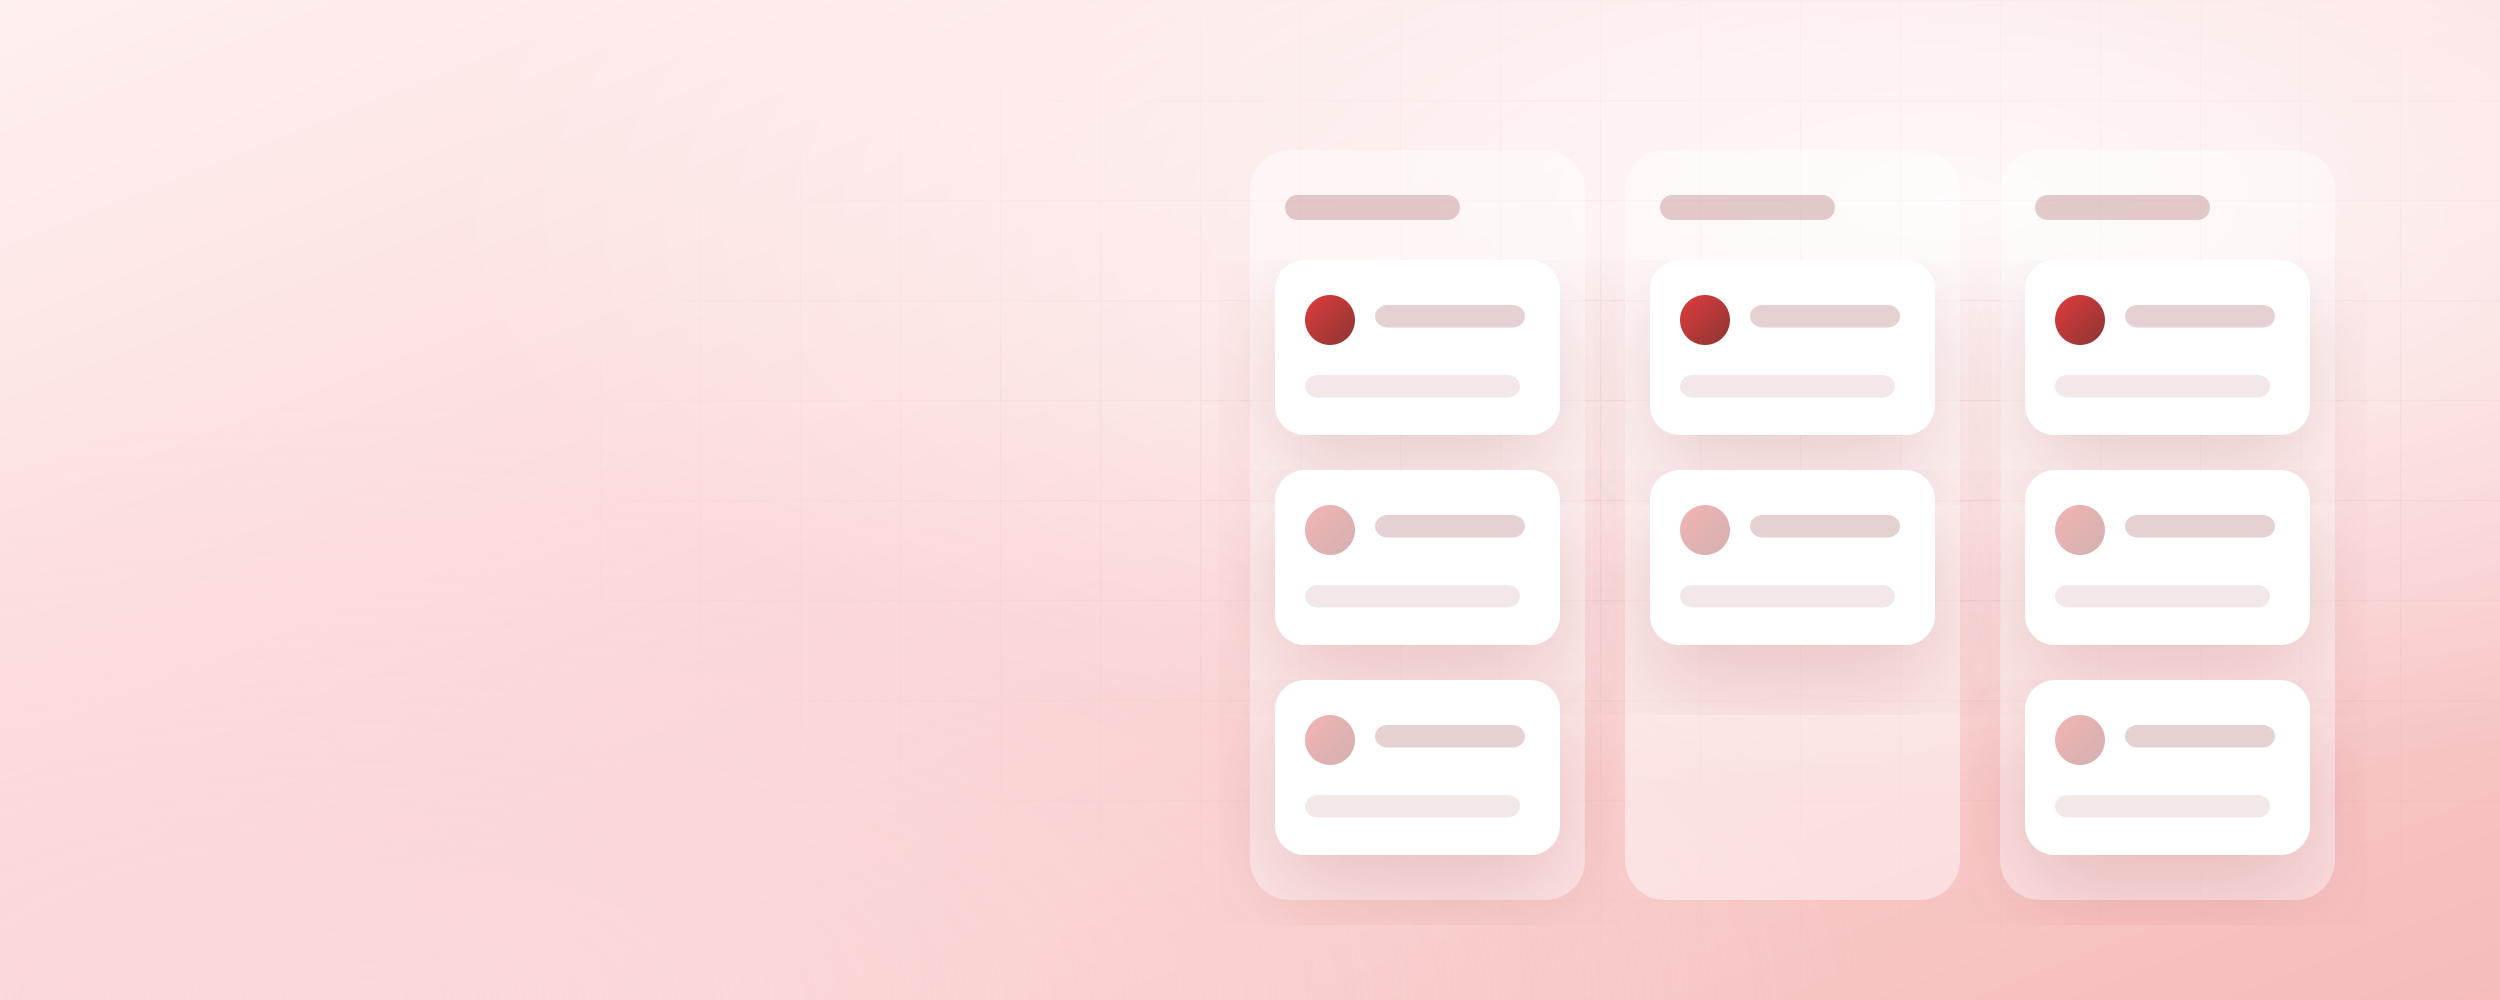
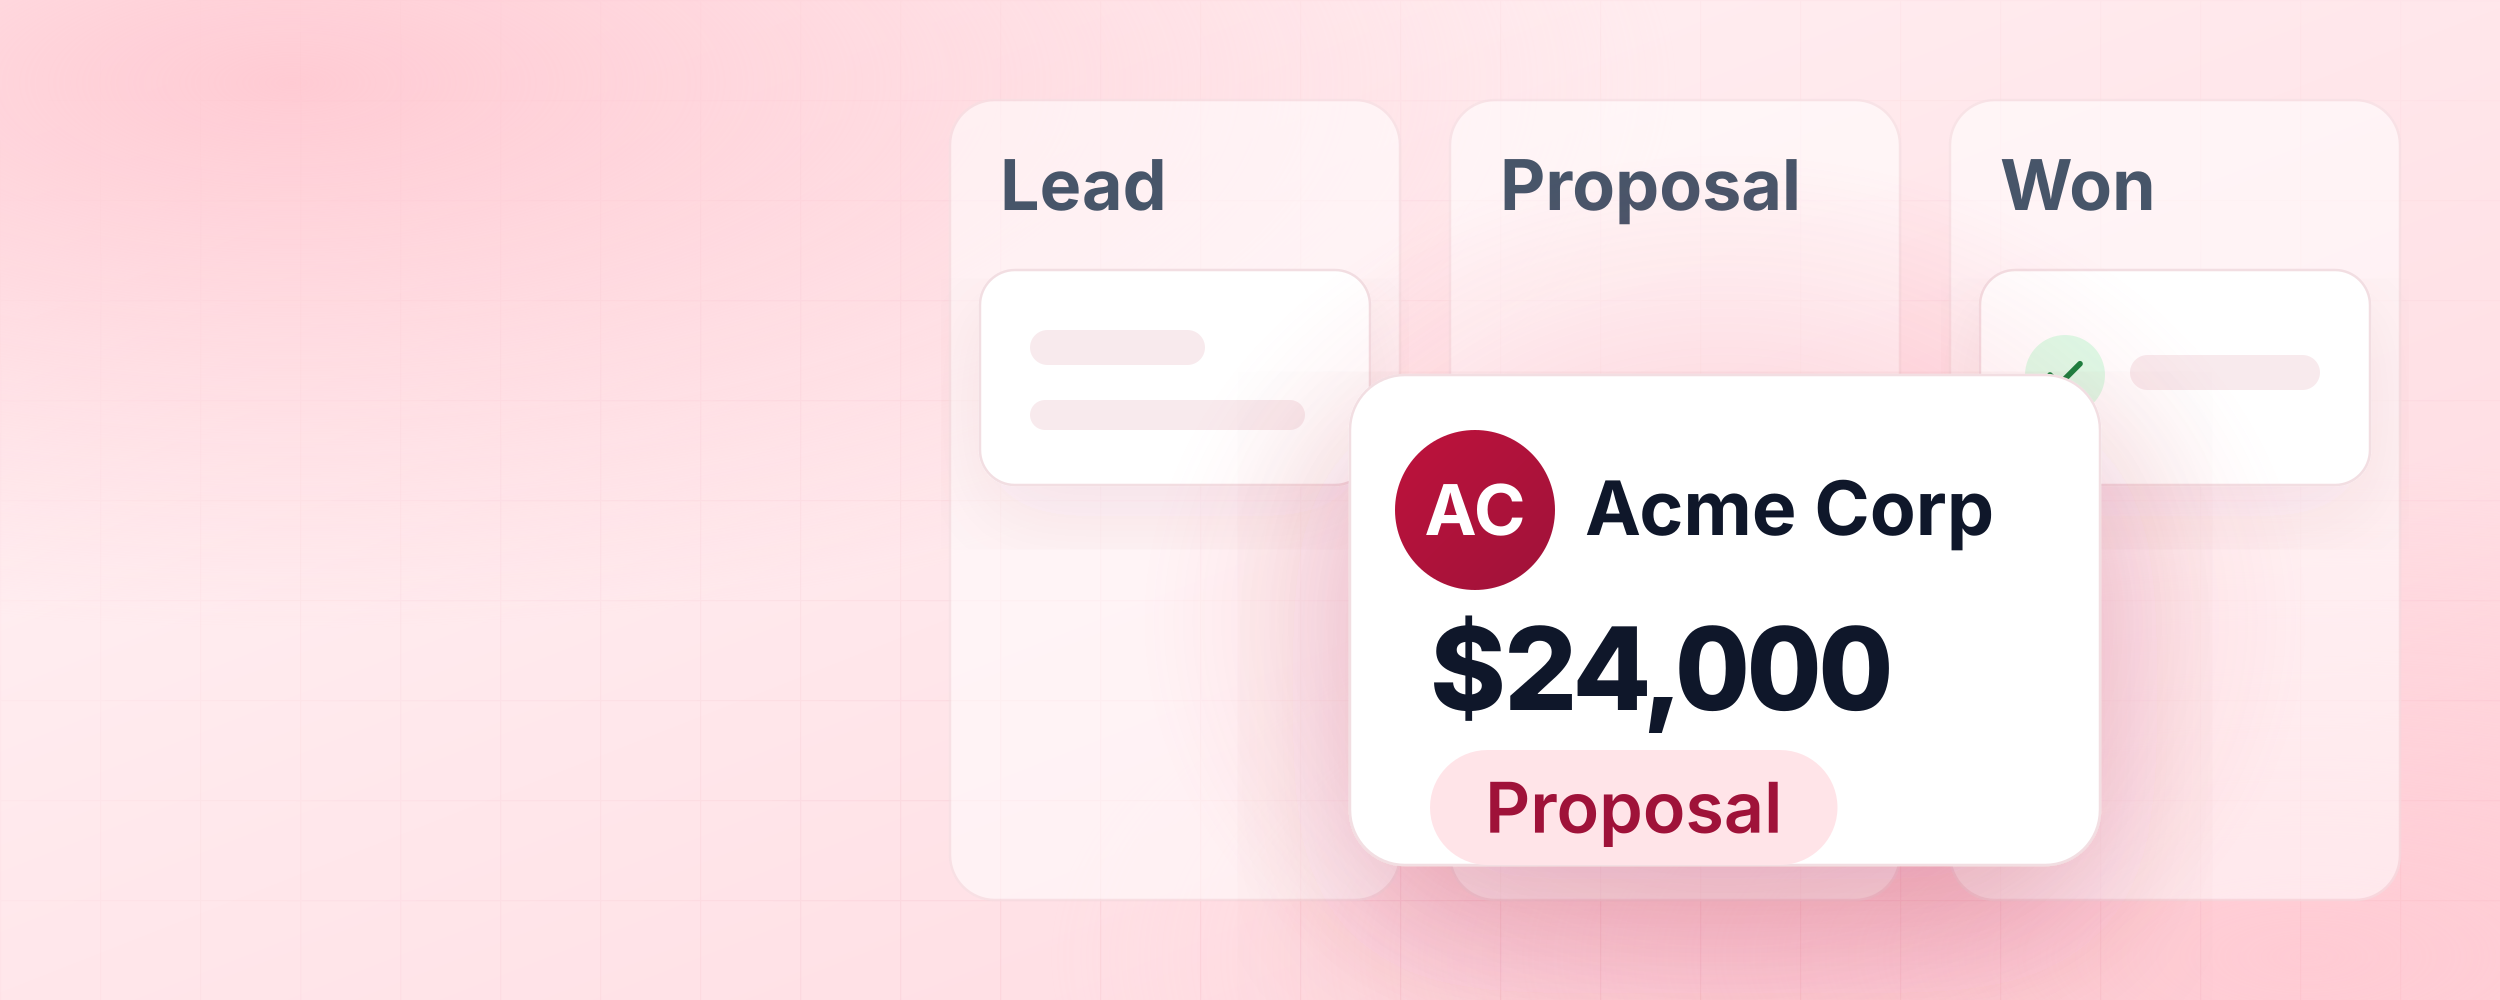
- <svg xmlns="http://www.w3.org/2000/svg" viewBox="0 0 1000 400" width="1000" height="400" role="img">
+ <svg xmlns="http://www.w3.org/2000/svg" xmlns:xlink="http://www.w3.org/1999/xlink" viewBox="0 0 1000 400" width="1000" height="400" role="img">
  <defs>
    <linearGradient id="bg" x1="0" y1="0" x2="1" y2="1">
-       <stop offset="0" stop-color="#FFF0F0" />
-       <stop offset="1" stop-color="#F6BCBC" />
+       <stop offset="0" stop-color="#FFF7F8" />
+       <stop offset="1" stop-color="#FFD6DD" />
    </linearGradient>
-     <radialGradient id="glA" cx=".78" cy=".2" r=".6">
-       <stop offset="0" stop-color="#FFFFFF" stop-opacity=".85" />
-       <stop offset="1" stop-color="#FFFFFF" stop-opacity="0" />
+     <radialGradient id="glowA" cx="0.12" cy="0.08" r="0.55">
+       <stop offset="0" stop-color="#FFC9D2" stop-opacity="0.95" />
+       <stop offset="1" stop-color="#FFC9D2" stop-opacity="0" />
    </radialGradient>
-     <radialGradient id="glB" cx=".15" cy="1" r=".6">
-       <stop offset="0" stop-color="#FCDADA" stop-opacity=".9" />
-       <stop offset="1" stop-color="#FCDADA" stop-opacity="0" />
+     <radialGradient id="glowB" cx="0.92" cy="0.96" r="0.5">
+       <stop offset="0" stop-color="#FFC9D2" stop-opacity="0.85" />
+       <stop offset="1" stop-color="#FFC9D2" stop-opacity="0" />
    </radialGradient>
+     <linearGradient id="gAcc" x1="0" y1="0" x2="1" y2="1">
+       <stop offset="0" stop-color="#BE123C" />
+       <stop offset="1" stop-color="#9F1239" />
+     </linearGradient>
+     <linearGradient id="gStroke" x1="0" y1="0" x2="1" y2="0">
+       <stop offset="0" stop-color="#FDA4AF" />
+       <stop offset="1" stop-color="#FB7185" />
+     </linearGradient>
    <pattern id="grid" width="40" height="40" patternUnits="userSpaceOnUse">
-       <path d="M40 0H0V40" fill="none" stroke="#7F1D1D" stroke-opacity=".07" stroke-width="1" />
+       <path d="M40 0H0V40" fill="none" stroke="#BE123C" stroke-opacity="0.07" stroke-width="1" />
    </pattern>
-     <radialGradient id="gm" cx=".72" cy=".45" r=".55">
-       <stop offset="0" stop-color="#fff" />
-       <stop offset="1" stop-color="#000" />
+     <radialGradient id="fade" cx="0.5" cy="0.45" r="0.65">
+       <stop offset="0" stop-color="#fff" stop-opacity="1" />
+       <stop offset="1" stop-color="#fff" stop-opacity="0" />
    </radialGradient>
-     <mask id="fade">
-       <rect width="1000" height="400" fill="url(#gm)" />
+     <mask id="gridMask">
+       <rect width="1200" height="800" fill="url(#fade)" />
    </mask>
-     <filter id="e1" x="-20%" y="-20%" width="140%" height="160%">
-       <feDropShadow dx="0" dy="2" stdDeviation="2" flood-color="#7F1D1D" flood-opacity=".10" />
-       <feDropShadow dx="0" dy="14" stdDeviation="18" flood-color="#7F1D1D" flood-opacity=".16" />
+     <filter id="e1" x="-10%" y="-10%" width="120%" height="140%">
+       <feDropShadow dx="0" dy="1" stdDeviation="1.2" flood-color="#0F172A" flood-opacity="0.07" />
+       <feDropShadow dx="0" dy="12" stdDeviation="18" flood-color="#881337" flood-opacity="0.08" />
    </filter>
-     <filter id="e2" x="-30%" y="-30%" width="160%" height="180%">
-       <feDropShadow dx="0" dy="3" stdDeviation="3" flood-color="#7F1D1D" flood-opacity=".12" />
-       <feDropShadow dx="0" dy="24" stdDeviation="26" flood-color="#7F1D1D" flood-opacity=".24" />
+     <filter id="e2" x="-15%" y="-15%" width="130%" height="160%">
+       <feDropShadow dx="0" dy="2" stdDeviation="3" flood-color="#0F172A" flood-opacity="0.10" />
+       <feDropShadow dx="0" dy="28" stdDeviation="34" flood-color="#881337" flood-opacity="0.20" />
    </filter>
-     <linearGradient id="acc" x1="0" y1="0" x2="1" y2="1">
-       <stop offset="0" stop-color="#DC2626" />
-       <stop offset="1" stop-color="#7F1D1D" />
-     </linearGradient>
+     <radialGradient id="spot" cx="0.5" cy="0.5" r="0.5">
+       <stop offset="0" stop-color="#F43F5E" stop-opacity="0.24" />
+       <stop offset="1" stop-color="#F43F5E" stop-opacity="0" />
+     </radialGradient>
+     <path id="g700_L" d="M135 0V1490H440V253H1083V0Z" />
+     <path id="g700_e" d="M633 -22Q462 -22 338.0 48.0Q214 118 147.5 247.0Q81 376 81 553Q81 726 147.5 856.0Q214 986 334.5 1059.0Q455 1132 618 1132Q764 1132 883.0 1070.0Q1002 1008 1072.5 882.0Q1143 756 1143 565V481H378Q383 344 454.0 274.0Q525 204 638 204Q717 204 773.5 237.5Q830 271 854 336L1126 285Q1085 146 956.5 62.0Q828 -22 633 -22ZM380 669H854Q843 778 784.0 842.0Q725 906 621 906Q513 906 451.0 839.5Q389 773 380 669Z" />
+     <path id="g700_a" d="M440 -22Q280 -22 174.0 62.5Q68 147 68 313Q68 438 128.0 509.0Q188 580 284.0 613.0Q380 646 490 656Q634 670 697.5 685.5Q761 701 761 756V761Q761 832 715.5 871.0Q670 910 586 910Q499 910 446.0 872.5Q393 835 375 781L100 827Q143 972 271.5 1052.0Q400 1132 587 1132Q707 1132 815.5 1094.0Q924 1056 992.5 972.5Q1061 889 1061 753V0H777V155H767Q726 77 645.0 27.5Q564 -22 440 -22ZM525 189Q630 189 696.5 250.0Q763 311 763 400V521Q745 508 704.5 498.5Q664 489 619.0 481.5Q574 474 541 470Q458 458 407.0 423.0Q356 388 356 321Q356 256 403.5 222.5Q451 189 525 189Z" />
+     <path id="g700_d" d="M537 -19Q408 -19 305.0 47.5Q202 114 141.5 242.5Q81 371 81 557Q81 748 143.0 876.0Q205 1004 308.0 1068.0Q411 1132 535 1132Q630 1132 693.0 1100.0Q756 1068 794.5 1021.0Q833 974 853 930H863V1490H1163V0H868V179H853Q832 134 793.0 88.5Q754 43 691.0 12.0Q628 -19 537 -19ZM629 222Q743 222 806.0 314.0Q869 406 869 558Q869 710 806.5 801.0Q744 892 629 892Q511 892 450.0 798.5Q389 705 389 558Q389 410 450.5 316.0Q512 222 629 222Z" />
+     <path id="g700_P" d="M135 0V1490H716Q886 1490 1005.0 1425.5Q1124 1361 1186.5 1247.5Q1249 1134 1249 987Q1249 839 1185.5 726.5Q1122 614 1001.0 550.5Q880 487 709 487H440V0ZM440 733H660Q800 733 867.0 804.0Q934 875 934 987Q934 1100 867.0 1169.0Q800 1238 659 1238H440Z" />
+     <path id="g700_r" d="M128 0V1118H418V923H430Q461 1026 533.5 1079.5Q606 1133 700 1133Q751 1133 797 1123V855Q777 861 738.5 865.5Q700 870 667 870Q563 870 495.5 805.0Q428 740 428 636V0Z" />
+     <path id="g700_o" d="M628 -22Q460 -22 337.0 50.5Q214 123 147.5 252.5Q81 382 81 554Q81 727 147.5 857.0Q214 987 337.0 1059.5Q460 1132 628 1132Q796 1132 919.0 1059.5Q1042 987 1108.5 857.0Q1175 727 1175 554Q1175 382 1108.5 252.5Q1042 123 919.0 50.5Q796 -22 628 -22ZM628 214Q748 214 809.0 311.0Q870 408 870 555Q870 703 809.0 799.5Q748 896 628 896Q508 896 447.5 799.5Q387 703 387 555Q387 408 447.5 311.0Q508 214 628 214Z" />
+     <path id="g700_p" d="M128 -418V1118H423V930H437Q457 974 495.5 1021.0Q534 1068 597.5 1100.0Q661 1132 756 1132Q880 1132 983.0 1068.0Q1086 1004 1147.5 876.0Q1209 748 1209 557Q1209 371 1149.0 242.5Q1089 114 986.0 47.5Q883 -19 754 -19Q663 -19 600.0 12.0Q537 43 497.5 88.5Q458 134 437 179H428V-418ZM662 222Q779 222 840.5 316.0Q902 410 902 558Q902 705 841.0 798.5Q780 892 662 892Q546 892 483.5 801.0Q421 710 421 558Q421 406 484.0 314.0Q547 222 662 222Z" />
+     <path id="g700_s" d="M572 -22Q370 -22 238.5 64.0Q107 150 78 306L357 354Q400 198 581 198Q667 198 716.5 230.5Q766 263 766 313Q766 398 622 428L429 468Q107 534 107 785Q107 946 236.0 1039.0Q365 1132 577 1132Q776 1132 894.0 1051.0Q1012 970 1043 834L777 787Q759 844 711.0 880.5Q663 917 581 917Q507 917 457.0 885.5Q407 854 407 804Q407 762 439.5 732.5Q472 703 551 687L752 647Q1072 582 1072 345Q1072 235 1008.0 152.5Q944 70 831.0 24.0Q718 -22 572 -22Z" />
+     <path id="g700_l" d="M428 1490V0H128V1490Z" />
+     <path id="g700_W" d="M449 0 49 1490H382L555 757Q578 654 597.5 537.0Q617 420 635 305Q655 420 676.0 537.0Q697 654 722 757L904 1490H1221L1402 757Q1427 655 1448.0 539.0Q1469 423 1489 309Q1507 423 1526.5 539.0Q1546 655 1569 757L1742 1490H2076L1675 0H1327L1129 762Q1109 843 1093.0 932.5Q1077 1022 1061 1118Q1047 1025 1032.0 935.5Q1017 846 995 762L798 0Z" />
+     <path id="g700_n" d="M428 647V0H128V1118H411L415 887Q462 1004 548.0 1068.0Q634 1132 763 1132Q937 1132 1042.0 1020.0Q1147 908 1147 711V0H847V659Q847 763 793.5 822.0Q740 881 645 881Q549 881 488.5 819.5Q428 758 428 647Z" />
+     <path id="g700_A" d="M49 0 558 1490H958L1480 0H1141L1026 346H497L386 0ZM573 585H947L902 719Q866 833 830.0 966.0Q794 1099 755 1251Q718 1097 684.0 964.0Q650 831 616 719Z" />
+     <path id="g700_C" d="M786 -20Q587 -20 431.0 70.0Q275 160 184.5 331.0Q94 502 94 744Q94 987 185.0 1158.5Q276 1330 433.0 1420.0Q590 1510 786 1510Q955 1510 1092.0 1447.5Q1229 1385 1317.0 1266.5Q1405 1148 1427 981H1118Q1097 1102 1008.5 1170.5Q920 1239 792 1239Q618 1239 511.0 1110.0Q404 981 404 744Q404 502 511.5 376.5Q619 251 791 251Q918 251 1007.5 319.5Q1097 388 1119 510H1428Q1411 371 1330.0 250.5Q1249 130 1111.5 55.0Q974 -20 786 -20Z" />
+     <path id="g700_c" d="M628 -22Q459 -22 336.5 50.5Q214 123 147.5 252.5Q81 382 81 554Q81 727 147.5 857.0Q214 987 336.5 1059.5Q459 1132 628 1132Q827 1132 960.0 1032.5Q1093 933 1125 760L846 708Q827 795 772.5 845.5Q718 896 631 896Q511 896 449.0 801.5Q387 707 387 555Q387 405 449.0 309.5Q511 214 631 214Q718 214 774.0 266.5Q830 319 848 409L1127 358Q1095 181 962.0 79.5Q829 -22 628 -22Z" />
+     <path id="g700_m" d="M128 0V1118H406L418 901Q463 1023 550.0 1079.0Q637 1135 737 1135Q949 1135 1025 884Q1072 1013 1170.5 1074.0Q1269 1135 1384 1135Q1538 1135 1639.5 1035.5Q1741 936 1741 754V0H1441V697Q1441 791 1389.5 837.5Q1338 884 1263 884Q1178 884 1128.5 830.0Q1079 776 1079 688V0H789V705Q789 787 740.5 835.5Q692 884 615 884Q536 884 482.0 830.5Q428 777 428 676V0Z" />
+     <path id="g800_dollar" d="M630 -194V-18Q376 -5 226.0 121.5Q76 248 72 492H411Q416 397 474.5 343.0Q533 289 630 277V612L524 637Q331 681 221.0 781.0Q111 881 111 1049Q111 1178 177.0 1277.5Q243 1377 360.0 1437.0Q477 1497 630 1508V1684H750V1508Q905 1498 1019.0 1437.5Q1133 1377 1195.5 1276.5Q1258 1176 1260 1046H921Q908 1189 750 1213V895L825 877Q1041 829 1160.5 720.0Q1280 611 1280 432Q1280 231 1140.0 112.5Q1000 -6 750 -18V-194ZM750 278Q831 290 877.0 331.5Q923 373 923 433Q923 487 880.0 522.0Q837 557 750 583ZM630 924V1213Q553 1202 514.5 1164.0Q476 1126 476 1073Q476 1016 517.0 981.5Q558 947 630 924Z" />
+     <path id="g800_two_tf" d="M122 0V253L664 732Q756 816 807.5 882.5Q859 949 859 1034Q859 1127 799.0 1180.0Q739 1233 647 1233Q552 1233 495.0 1177.0Q438 1121 438 1019H102Q102 1170 170.5 1280.0Q239 1390 362.0 1450.0Q485 1510 648 1510Q816 1510 940.5 1453.5Q1065 1397 1133.0 1295.5Q1201 1194 1201 1061Q1201 976 1167.5 893.0Q1134 810 1046.0 708.5Q958 607 797 467L612 295V285H1220V0Z" />
+     <path id="g800_four_tf" d="M43 249V525L655 1490H1100V528H1279V249H1100V0H761V249ZM769 528V1114H757L394 540V528Z" />
+     <path id="g800_comma_tf" d="M36 -410 124 232H462L266 -410Z" />
+     <path id="g800_zero_tf" d="M661 -20Q365 -20 218.5 181.5Q72 383 72 744Q72 1106 219.0 1308.0Q366 1510 661 1510Q956 1510 1103.0 1307.5Q1250 1105 1250 744Q1250 383 1103.5 181.5Q957 -20 661 -20ZM661 269Q784 269 841.5 384.0Q899 499 899 744Q899 992 841.5 1107.5Q784 1223 661 1223Q538 1223 480.5 1107.5Q423 992 423 744Q423 499 480.5 384.0Q538 269 661 269Z" />
+     <path id="g600_P" d="M150 0V1490H707Q878 1490 995.0 1426.0Q1112 1362 1172.0 1250.5Q1232 1139 1232 997Q1232 854 1171.5 742.5Q1111 631 993.0 567.5Q875 504 703 504H417V0ZM417 724H668Q819 724 889.0 801.0Q959 878 959 997Q959 1116 889.0 1191.0Q819 1266 666 1266H417Z" />
+     <path id="g600_r" d="M138 0V1118H390V931H402Q432 1028 507.0 1080.5Q582 1133 678 1133Q728 1133 773 1126V887Q757 891 721.0 895.5Q685 900 650 900Q541 900 469.5 832.5Q398 765 398 658V0Z" />
+     <path id="g600_o" d="M623 -23Q460 -23 340.0 49.5Q220 122 154.5 251.5Q89 381 89 553Q89 727 154.5 857.5Q220 988 340.0 1060.0Q460 1132 623 1132Q786 1132 906.0 1060.0Q1026 988 1092.0 857.5Q1158 727 1158 553Q1158 381 1092.0 251.5Q1026 122 906.0 49.5Q786 -23 623 -23ZM623 188Q714 188 774.0 237.0Q834 286 864.0 369.0Q894 452 894 554Q894 657 864.0 740.0Q834 823 774.0 872.0Q714 921 623 921Q533 921 473.0 872.0Q413 823 383.5 740.0Q354 657 354 554Q354 452 383.5 369.0Q413 286 473.0 237.0Q533 188 623 188Z" />
+     <path id="g600_p" d="M138 -418V1118H392V933H409Q428 972 465.0 1018.5Q502 1065 566.0 1098.5Q630 1132 729 1132Q858 1132 962.5 1066.0Q1067 1000 1128.5 871.5Q1190 743 1190 557Q1190 373 1129.5 244.0Q1069 115 965.0 47.5Q861 -20 728 -20Q632 -20 568.5 12.5Q505 45 467.0 91.0Q429 137 409 177H398V-418ZM658 194Q788 194 855.5 297.5Q923 401 923 558Q923 714 856.5 816.0Q790 918 658 918Q529 918 461.0 819.5Q393 721 393 558Q393 395 462.0 294.5Q531 194 658 194Z" />
+     <path id="g600_s" d="M561 -23Q368 -23 242.5 59.5Q117 142 88 294L331 340Q375 176 566 176Q662 176 718.5 214.5Q775 253 775 310Q775 405 624 438L433 479Q119 547 119 792Q119 896 176.0 972.0Q233 1048 334.5 1090.0Q436 1132 570 1132Q760 1132 870.5 1053.0Q981 974 1015 844L783 798Q763 856 713.0 897.0Q663 938 573 938Q491 938 435.0 901.5Q379 865 379 808Q379 759 415.5 727.5Q452 696 538 677L728 637Q1041 570 1041 335Q1041 229 980.0 148.5Q919 68 810.5 22.5Q702 -23 561 -23Z" />
+     <path id="g600_a" d="M450 -23Q344 -23 259.0 15.5Q174 54 125.0 129.0Q76 204 76 314Q76 440 137.5 509.5Q199 579 296.5 610.5Q394 642 502 653Q648 669 713.0 682.5Q778 696 778 754V759Q778 841 728.0 886.5Q678 932 583 932Q485 932 427.0 889.0Q369 846 349 791L108 840Q157 988 285.5 1060.0Q414 1132 582 1132Q661 1132 741.5 1113.5Q822 1095 889.0 1051.5Q956 1008 997.0 933.5Q1038 859 1038 747V0H789V154H779Q742 82 661.0 29.5Q580 -23 450 -23ZM517 170Q637 170 708.5 239.0Q780 308 780 401V533Q762 519 716.0 508.5Q670 498 618.5 490.5Q567 483 533 478Q445 466 386.5 430.0Q328 394 328 317Q328 245 381.0 207.5Q434 170 517 170Z" />
+     <path id="g600_l" d="M398 1490V0H138V1490Z" />
  </defs>
+   <style>
+ .pulse{transform-box:fill-box;transform-origin:center;animation:pulse 2.4s cubic-bezier(.2,.7,.3,1) infinite}
+ @keyframes pulse{0%{transform:scale(1);opacity:.30}75%{transform:scale(2.1);opacity:0}100%{transform:scale(2.1);opacity:0}}
+ .caret{animation:blink 1.1s steps(1) infinite}
+ @keyframes blink{0%,55%{opacity:1}56%,100%{opacity:0}}
+ .press{transform-box:fill-box;transform-origin:0 0;animation:press 3.2s ease-in-out infinite}
+ @keyframes press{0%,58%,100%{transform:translate(0,0) scale(1)}66%{transform:translate(1.5px,2px) scale(.9)}74%{transform:translate(0,0) scale(1)}}
+ .ripple{transform-box:fill-box;transform-origin:center;opacity:0;animation:ripple 3.2s ease-out infinite}
+ @keyframes ripple{0%,62%{opacity:0;transform:scale(.4)}68%{opacity:.5}100%{opacity:0;transform:scale(2.4)}}
+ .sweep{animation:sweep 4.8s cubic-bezier(.45,0,.2,1) infinite}
+ @keyframes sweep{0%{transform:translateY(-470px);opacity:0}8%{opacity:1}72%{transform:translateY(0);opacity:1}100%{transform:translateY(0);opacity:1}}
+ .ring{transform-box:fill-box;transform-origin:50% 12%;animation:ring 4s ease-in-out infinite}
+ @keyframes ring{0%,70%,100%{transform:rotate(0)}74%{transform:rotate(14deg)}78%{transform:rotate(-12deg)}82%{transform:rotate(8deg)}86%{transform:rotate(-4deg)}90%{transform:rotate(0)}}
+ .glow{animation:glow 2.6s ease-in-out infinite}
+ @keyframes glow{0%,100%{opacity:1}50%{opacity:.45}}
+ .float{animation:float 6s ease-in-out infinite}
+ @keyframes float{0%,100%{transform:translateY(0)}50%{transform:translateY(-6px)}}
+ @media (prefers-reduced-motion: reduce){*{animation:none!important}}
+ </style>
  <rect width="1000" height="400" fill="url(#bg)" />
-   <rect width="1000" height="400" fill="url(#glA)" />
-   <rect width="1000" height="400" fill="url(#glB)" />
-   <rect width="1000" height="400" fill="url(#grid)" mask="url(#fade)" />
-   <rect x="500" y="60" width="134" height="300" rx="16" fill="#fff" fill-opacity="0.45" />
-   <rect x="514" y="78" width="70" height="10" rx="5" fill="#7F1D1D" fill-opacity="0.22" />
-   <g filter="url(#e1)">
-     <rect x="510" y="104" width="114" height="70" rx="12" fill="#fff" fill-opacity="1" />
+   <rect width="1000" height="400" fill="url(#glowA)" />
+   <rect width="1000" height="400" fill="url(#glowB)" />
+   <rect width="1000" height="400" fill="url(#grid)" mask="url(#gridMask)" />
+   <rect x="380" y="40" width="180" height="320" rx="18" fill="#fff" stroke="#F2DEE2" stroke-width="1" opacity="0.55" />
+   <g>
+     <use href="#g700_L" xlink:href="#g700_L" transform="translate(400.00 84.00) scale(0.01367 -0.01367)" fill="#475569" />
+     <use href="#g700_e" xlink:href="#g700_e" transform="translate(415.83 84.00) scale(0.01367 -0.01367)" fill="#475569" />
+     <use href="#g700_a" xlink:href="#g700_a" transform="translate(432.79 84.00) scale(0.01367 -0.01367)" fill="#475569" />
+     <use href="#g700_d" xlink:href="#g700_d" transform="translate(449.04 84.00) scale(0.01367 -0.01367)" fill="#475569" />
  </g>
-   <circle cx="532" cy="128" r="10" fill="url(#acc)" fill-opacity="0.9" />
-   <rect x="550" y="122" width="60" height="9" rx="5" fill="#7F1D1D" fill-opacity="0.2" />
-   <rect x="522" y="150" width="86" height="9" rx="5" fill="#7F1D1D" fill-opacity="0.1" />
-   <g filter="url(#e1)">
-     <rect x="510" y="188" width="114" height="70" rx="12" fill="#fff" fill-opacity="1" />
+   <rect x="580" y="40" width="180" height="320" rx="18" fill="#fff" stroke="#F2DEE2" stroke-width="1" opacity="0.55" />
+   <g>
+     <use href="#g700_P" xlink:href="#g700_P" transform="translate(600.00 84.00) scale(0.01367 -0.01367)" fill="#475569" />
+     <use href="#g700_r" xlink:href="#g700_r" transform="translate(618.14 84.00) scale(0.01367 -0.01367)" fill="#475569" />
+     <use href="#g700_o" xlink:href="#g700_o" transform="translate(628.86 84.00) scale(0.01367 -0.01367)" fill="#475569" />
+     <use href="#g700_p" xlink:href="#g700_p" transform="translate(646.03 84.00) scale(0.01367 -0.01367)" fill="#475569" />
+     <use href="#g700_o" xlink:href="#g700_o" transform="translate(663.68 84.00) scale(0.01367 -0.01367)" fill="#475569" />
+     <use href="#g700_s" xlink:href="#g700_s" transform="translate(680.86 84.00) scale(0.01367 -0.01367)" fill="#475569" />
+     <use href="#g700_a" xlink:href="#g700_a" transform="translate(696.54 84.00) scale(0.01367 -0.01367)" fill="#475569" />
+     <use href="#g700_l" xlink:href="#g700_l" transform="translate(712.79 84.00) scale(0.01367 -0.01367)" fill="#475569" />
  </g>
-   <circle cx="532" cy="212" r="10" fill="url(#acc)" fill-opacity="0.35" />
-   <rect x="550" y="206" width="60" height="9" rx="5" fill="#7F1D1D" fill-opacity="0.2" />
-   <rect x="522" y="234" width="86" height="9" rx="5" fill="#7F1D1D" fill-opacity="0.1" />
-   <g filter="url(#e1)">
-     <rect x="510" y="272" width="114" height="70" rx="12" fill="#fff" fill-opacity="1" />
+   <rect x="780" y="40" width="180" height="320" rx="18" fill="#fff" stroke="#F2DEE2" stroke-width="1" opacity="0.55" />
+   <g>
+     <use href="#g700_W" xlink:href="#g700_W" transform="translate(800.00 84.00) scale(0.01367 -0.01367)" fill="#475569" />
+     <use href="#g700_o" xlink:href="#g700_o" transform="translate(827.66 84.00) scale(0.01367 -0.01367)" fill="#475569" />
+     <use href="#g700_n" xlink:href="#g700_n" transform="translate(844.83 84.00) scale(0.01367 -0.01367)" fill="#475569" />
  </g>
-   <circle cx="532" cy="296" r="10" fill="url(#acc)" fill-opacity="0.35" />
-   <rect x="550" y="290" width="60" height="9" rx="5" fill="#7F1D1D" fill-opacity="0.2" />
-   <rect x="522" y="318" width="86" height="9" rx="5" fill="#7F1D1D" fill-opacity="0.1" />
-   <rect x="650" y="60" width="134" height="300" rx="16" fill="#fff" fill-opacity="0.45" />
-   <rect x="664" y="78" width="70" height="10" rx="5" fill="#7F1D1D" fill-opacity="0.22" />
-   <g filter="url(#e1)">
-     <rect x="660" y="104" width="114" height="70" rx="12" fill="#fff" fill-opacity="1" />
+   <rect x="392" y="108" width="156" height="86" rx="14" fill="#fff" stroke="#F2DEE2" stroke-width="1" filter="url(#e1)" />
+   <rect x="412" y="132" width="70" height="14" rx="7" fill="#F8EAED" />
+   <rect x="412" y="160" width="110" height="12" rx="6" fill="#F8EAED" />
+   <rect x="792" y="108" width="156" height="86" rx="14" fill="#fff" stroke="#F2DEE2" stroke-width="1" filter="url(#e1)" />
+   <circle cx="826" cy="150" r="16" fill="#DCFCE7" />
+   <g transform="translate(817 141) scale(0.75)" fill="none" stroke="#15803D" stroke-width="3" stroke-linecap="round" stroke-linejoin="round">
+     <path d="M20 6 9 17l-5-5" />
  </g>
-   <circle cx="682" cy="128" r="10" fill="url(#acc)" fill-opacity="0.9" />
-   <rect x="700" y="122" width="60" height="9" rx="5" fill="#7F1D1D" fill-opacity="0.2" />
-   <rect x="672" y="150" width="86" height="9" rx="5" fill="#7F1D1D" fill-opacity="0.1" />
-   <g filter="url(#e1)">
-     <rect x="660" y="188" width="114" height="70" rx="12" fill="#fff" fill-opacity="1" />
+   <rect x="852" y="142" width="76" height="14" rx="7" fill="#F8EAED" />
+   <ellipse cx="690.0" cy="248.0" rx="234.0" ry="186.2" fill="url(#spot)" />
+   <rect x="540" y="150" width="300" height="196" rx="22" fill="#fff" stroke="#F2DEE2" stroke-width="1" filter="url(#e2)" />
+   <circle cx="590" cy="204" r="32" fill="url(#gAcc)" />
+   <g>
+     <use href="#g700_A" xlink:href="#g700_A" transform="translate(569.78 214.00) scale(0.01367 -0.01367)" fill="#fff" />
+     <use href="#g700_C" xlink:href="#g700_C" transform="translate(589.51 214.00) scale(0.01367 -0.01367)" fill="#fff" />
  </g>
-   <circle cx="682" cy="212" r="10" fill="url(#acc)" fill-opacity="0.35" />
-   <rect x="700" y="206" width="60" height="9" rx="5" fill="#7F1D1D" fill-opacity="0.2" />
-   <rect x="672" y="234" width="86" height="9" rx="5" fill="#7F1D1D" fill-opacity="0.1" />
-   <rect x="800" y="60" width="134" height="300" rx="16" fill="#fff" fill-opacity="0.45" />
-   <rect x="814" y="78" width="70" height="10" rx="5" fill="#7F1D1D" fill-opacity="0.22" />
-   <g filter="url(#e1)">
-     <rect x="810" y="104" width="114" height="70" rx="12" fill="#fff" fill-opacity="1" />
+   <g>
+     <use href="#g700_A" xlink:href="#g700_A" transform="translate(634.00 214.00) scale(0.01465 -0.01465)" fill="#0F172A" />
+     <use href="#g700_c" xlink:href="#g700_c" transform="translate(655.71 214.00) scale(0.01465 -0.01465)" fill="#0F172A" />
+     <use href="#g700_m" xlink:href="#g700_m" transform="translate(673.36 214.00) scale(0.01465 -0.01465)" fill="#0F172A" />
+     <use href="#g700_e" xlink:href="#g700_e" transform="translate(700.74 214.00) scale(0.01465 -0.01465)" fill="#0F172A" />
+     <use href="#g700_C" xlink:href="#g700_C" transform="translate(725.71 214.00) scale(0.01465 -0.01465)" fill="#0F172A" />
+     <use href="#g700_o" xlink:href="#g700_o" transform="translate(747.91 214.00) scale(0.01465 -0.01465)" fill="#0F172A" />
+     <use href="#g700_r" xlink:href="#g700_r" transform="translate(766.30 214.00) scale(0.01465 -0.01465)" fill="#0F172A" />
+     <use href="#g700_p" xlink:href="#g700_p" transform="translate(778.74 214.00) scale(0.01465 -0.01465)" fill="#0F172A" />
  </g>
-   <circle cx="832" cy="128" r="10" fill="url(#acc)" fill-opacity="0.9" />
-   <rect x="850" y="122" width="60" height="9" rx="5" fill="#7F1D1D" fill-opacity="0.2" />
-   <rect x="822" y="150" width="86" height="9" rx="5" fill="#7F1D1D" fill-opacity="0.1" />
-   <g filter="url(#e1)">
-     <rect x="810" y="188" width="114" height="70" rx="12" fill="#fff" fill-opacity="1" />
+   <g>
+     <use href="#g800_dollar" xlink:href="#g800_dollar" transform="translate(572.00 284.00) scale(0.02246 -0.02246)" fill="#0F172A" />
+     <use href="#g800_two_tf" xlink:href="#g800_two_tf" transform="translate(601.37 284.00) scale(0.02246 -0.02246)" fill="#0F172A" />
+     <use href="#g800_four_tf" xlink:href="#g800_four_tf" transform="translate(630.06 284.00) scale(0.02246 -0.02246)" fill="#0F172A" />
+     <use href="#g800_comma_tf" xlink:href="#g800_comma_tf" transform="translate(658.75 284.00) scale(0.02246 -0.02246)" fill="#0F172A" />
+     <use href="#g800_zero_tf" xlink:href="#g800_zero_tf" transform="translate(670.11 284.00) scale(0.02246 -0.02246)" fill="#0F172A" />
+     <use href="#g800_zero_tf" xlink:href="#g800_zero_tf" transform="translate(698.80 284.00) scale(0.02246 -0.02246)" fill="#0F172A" />
+     <use href="#g800_zero_tf" xlink:href="#g800_zero_tf" transform="translate(727.49 284.00) scale(0.02246 -0.02246)" fill="#0F172A" />
  </g>
-   <circle cx="832" cy="212" r="10" fill="url(#acc)" fill-opacity="0.35" />
-   <rect x="850" y="206" width="60" height="9" rx="5" fill="#7F1D1D" fill-opacity="0.2" />
-   <rect x="822" y="234" width="86" height="9" rx="5" fill="#7F1D1D" fill-opacity="0.1" />
-   <g filter="url(#e1)">
-     <rect x="810" y="272" width="114" height="70" rx="12" fill="#fff" fill-opacity="1" />
+   <rect x="572" y="300" width="163" height="46" rx="23.0" fill="#FFE4E8" />
+   <g>
+     <use href="#g600_P" xlink:href="#g600_P" transform="translate(594.04 333.08) scale(0.01367 -0.01367)" fill="#9F1239" />
+     <use href="#g600_r" xlink:href="#g600_r" transform="translate(612.10 333.08) scale(0.01367 -0.01367)" fill="#9F1239" />
+     <use href="#g600_o" xlink:href="#g600_o" transform="translate(622.60 333.08) scale(0.01367 -0.01367)" fill="#9F1239" />
+     <use href="#g600_p" xlink:href="#g600_p" transform="translate(639.65 333.08) scale(0.01367 -0.01367)" fill="#9F1239" />
+     <use href="#g600_o" xlink:href="#g600_o" transform="translate(657.12 333.08) scale(0.01367 -0.01367)" fill="#9F1239" />
+     <use href="#g600_s" xlink:href="#g600_s" transform="translate(674.17 333.08) scale(0.01367 -0.01367)" fill="#9F1239" />
+     <use href="#g600_a" xlink:href="#g600_a" transform="translate(689.55 333.08) scale(0.01367 -0.01367)" fill="#9F1239" />
+     <use href="#g600_l" xlink:href="#g600_l" transform="translate(705.63 333.08) scale(0.01367 -0.01367)" fill="#9F1239" />
  </g>
-   <circle cx="832" cy="296" r="10" fill="url(#acc)" fill-opacity="0.35" />
-   <rect x="850" y="290" width="60" height="9" rx="5" fill="#7F1D1D" fill-opacity="0.2" />
-   <rect x="822" y="318" width="86" height="9" rx="5" fill="#7F1D1D" fill-opacity="0.1" />
</svg>
